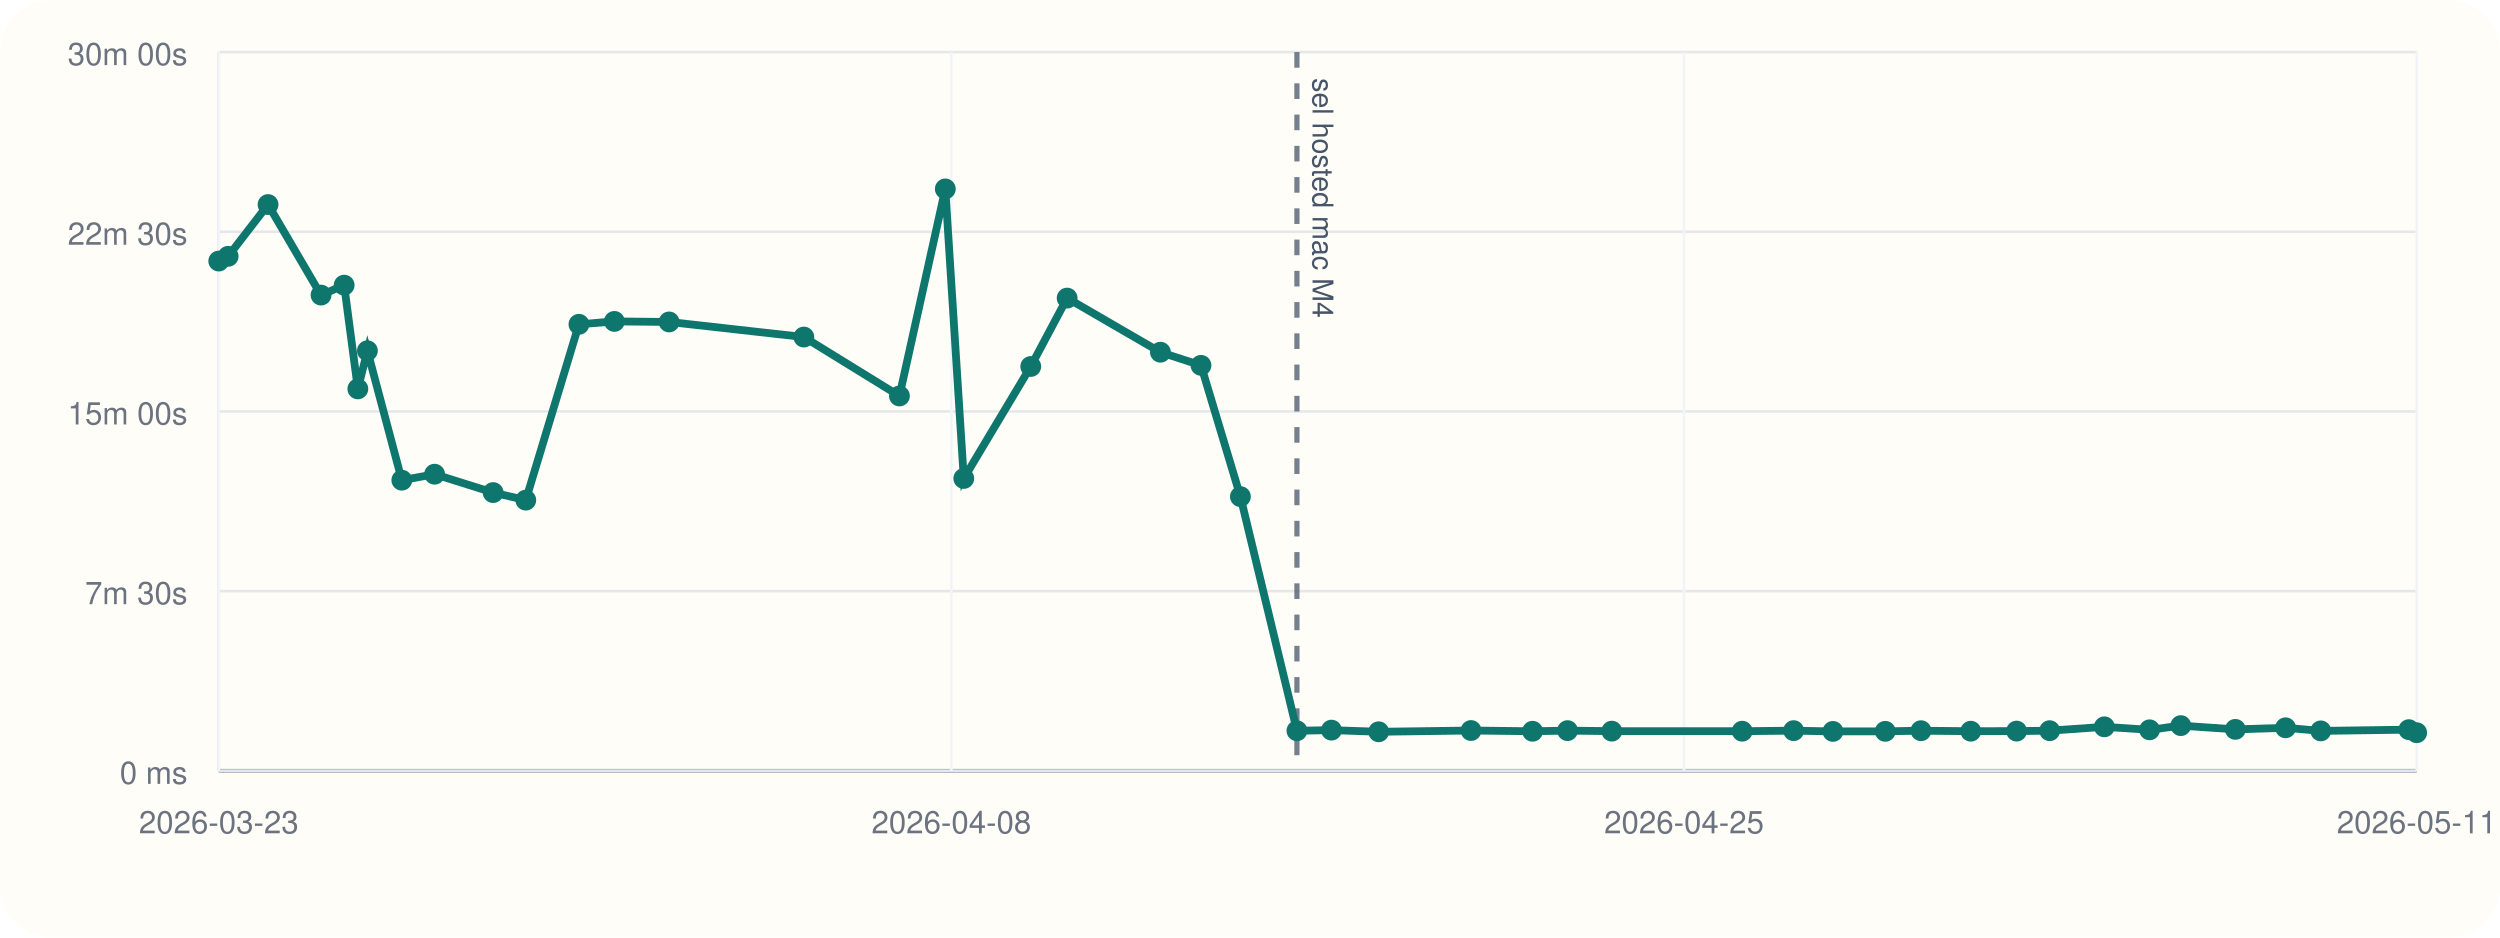
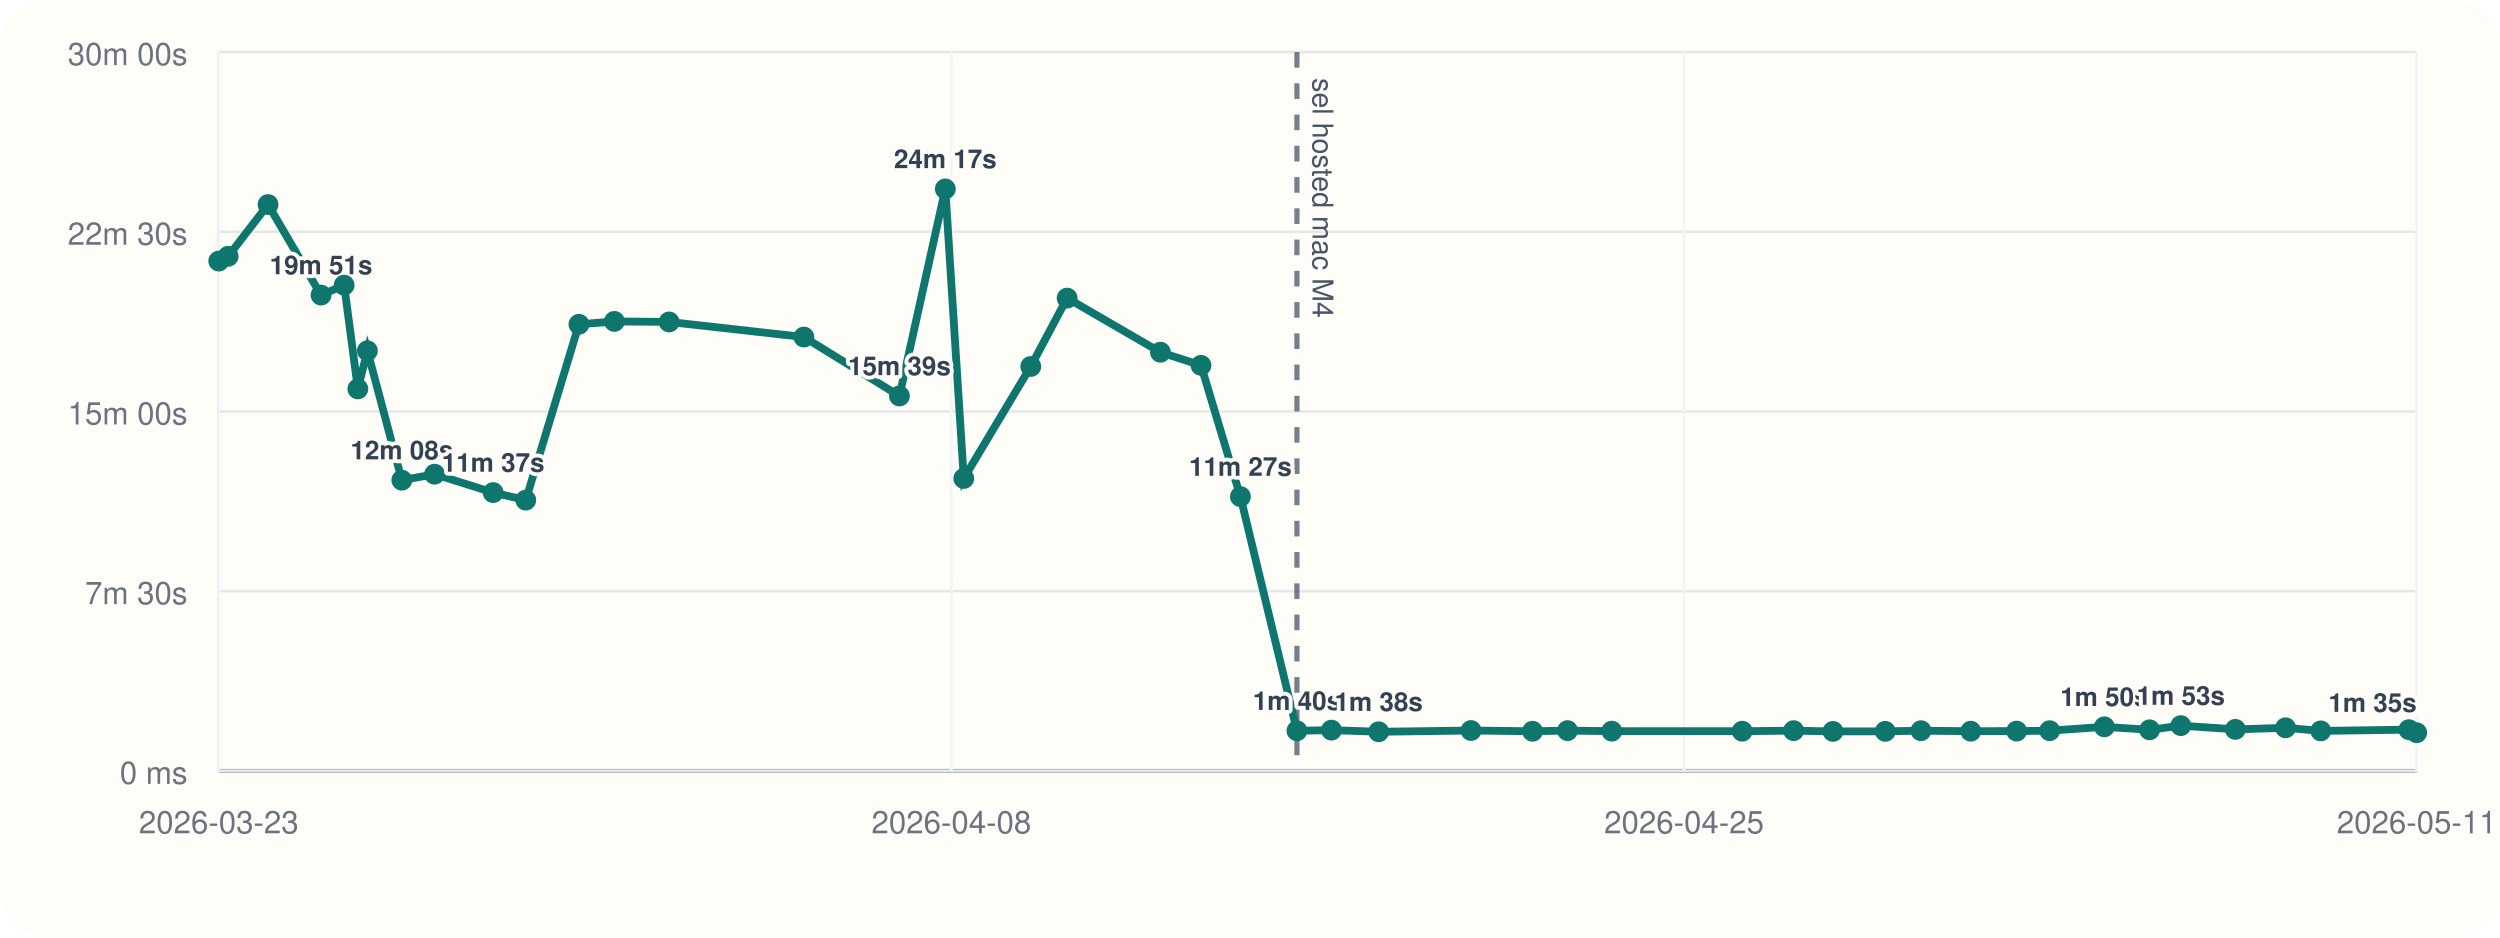
<svg xmlns="http://www.w3.org/2000/svg" viewBox="0 0 960 360">
  <rect width="960" height="360" rx="20" fill="#fffdf7" />
  <line x1="84" y1="296" x2="928" y2="296" stroke="#cbd5e1" stroke-width="1" />
  <line x1="84" y1="20" x2="84" y2="296" stroke="#cbd5e1" stroke-width="1" />
  <line x1="84" y1="296.00" x2="928" y2="296.00" stroke="#94a3b8" stroke-width="1.5" />
  <line x1="84" y1="296.00" x2="928" y2="296.00" stroke="#e5e7eb" stroke-width="1" />
  <text x="72" y="301.00" text-anchor="end" font-size="12" font-family="Helvetica, Arial, sans-serif" fill="#6b7280">0 ms</text>
  <line x1="84" y1="227.00" x2="928" y2="227.00" stroke="#e5e7eb" stroke-width="1" />
  <text x="72" y="232.00" text-anchor="end" font-size="12" font-family="Helvetica, Arial, sans-serif" fill="#6b7280">7m 30s</text>
  <line x1="84" y1="158.00" x2="928" y2="158.00" stroke="#e5e7eb" stroke-width="1" />
  <text x="72" y="163.00" text-anchor="end" font-size="12" font-family="Helvetica, Arial, sans-serif" fill="#6b7280">15m 00s</text>
  <line x1="84" y1="89.00" x2="928" y2="89.00" stroke="#e5e7eb" stroke-width="1" />
  <text x="72" y="94.00" text-anchor="end" font-size="12" font-family="Helvetica, Arial, sans-serif" fill="#6b7280">22m 30s</text>
  <line x1="84" y1="20.00" x2="928" y2="20.00" stroke="#e5e7eb" stroke-width="1" />
  <text x="72" y="25.00" text-anchor="end" font-size="12" font-family="Helvetica, Arial, sans-serif" fill="#6b7280">30m 00s</text>
  <line x1="84.00" y1="20" x2="84.00" y2="296" stroke="#f1f5f9" stroke-width="1" />
  <text x="84.00" y="320" text-anchor="middle" font-size="12" font-family="Helvetica, Arial, sans-serif" fill="#6b7280">2026-03-23</text>
  <line x1="365.33" y1="20" x2="365.33" y2="296" stroke="#f1f5f9" stroke-width="1" />
  <text x="365.33" y="320" text-anchor="middle" font-size="12" font-family="Helvetica, Arial, sans-serif" fill="#6b7280">2026-04-08</text>
  <line x1="646.67" y1="20" x2="646.67" y2="296" stroke="#f1f5f9" stroke-width="1" />
  <text x="646.67" y="320" text-anchor="middle" font-size="12" font-family="Helvetica, Arial, sans-serif" fill="#6b7280">2026-04-25</text>
  <line x1="928.00" y1="20" x2="928.00" y2="296" stroke="#f1f5f9" stroke-width="1" />
  <text x="928.00" y="320" text-anchor="middle" font-size="12" font-family="Helvetica, Arial, sans-serif" fill="#6b7280">2026-05-11</text>
  <line x1="498.02" y1="20" x2="498.02" y2="296" stroke="#475569" stroke-width="2" stroke-dasharray="6 6" opacity="0.75" />
  <text x="504.02" y="30" transform="rotate(90 504.02 30)" font-size="11" font-family="Helvetica, Arial, sans-serif" fill="#475569">sel hosted mac M4</text>
  <polyline fill="none" stroke="#0f766e" stroke-width="3" points="84.00,100.25 87.60,98.43 102.93,78.55 123.28,113.31 132.15,109.50 137.41,149.33 141.08,134.69 154.30,184.39 166.88,182.09 189.36,189.15 201.90,192.05 222.31,124.53 235.92,123.42 256.94,123.63 308.68,129.43 345.38,152.05 363.00,72.55 370.09,183.73 395.81,140.73 409.78,114.47 445.60,135.25 461.18,140.30 476.32,190.70 498.02,280.61 511.28,280.37 529.41,281.00 564.87,280.52 588.50,280.80 601.93,280.56 618.94,280.76 669.00,280.78 688.75,280.57 703.85,280.86 723.94,280.83 737.65,280.59 756.78,280.78 774.37,280.74 787.07,280.58 808.07,279.10 825.43,280.25 837.42,278.64 858.37,280.08 877.66,279.47 891.17,280.66 925.00,280.19 928.00,281.36" />
  <circle cx="84.00" cy="100.25" r="4" fill="#0f766e" />
  <circle cx="87.60" cy="98.43" r="4" fill="#0f766e" />
  <circle cx="102.93" cy="78.55" r="4" fill="#0f766e" />
  <circle cx="123.28" cy="113.31" r="4" fill="#0f766e" />
+   <text x="123.28" y="105.31" text-anchor="middle" font-size="10" font-family="Helvetica, Arial, sans-serif" font-weight="600" paint-order="stroke" stroke="#fffdf7" stroke-width="3" stroke-linejoin="round" fill="#334155">19m 51s</text>
  <circle cx="132.15" cy="109.50" r="4" fill="#0f766e" />
  <circle cx="137.41" cy="149.33" r="4" fill="#0f766e" />
  <circle cx="141.08" cy="134.69" r="4" fill="#0f766e" />
  <circle cx="154.30" cy="184.39" r="4" fill="#0f766e" />
+   <text x="154.30" y="176.39" text-anchor="middle" font-size="10" font-family="Helvetica, Arial, sans-serif" font-weight="600" paint-order="stroke" stroke="#fffdf7" stroke-width="3" stroke-linejoin="round" fill="#334155">12m 08s</text>
  <circle cx="166.88" cy="182.09" r="4" fill="#0f766e" />
  <circle cx="189.36" cy="189.15" r="4" fill="#0f766e" />
+   <text x="189.36" y="181.15" text-anchor="middle" font-size="10" font-family="Helvetica, Arial, sans-serif" font-weight="600" paint-order="stroke" stroke="#fffdf7" stroke-width="3" stroke-linejoin="round" fill="#334155">11m 37s</text>
  <circle cx="201.90" cy="192.05" r="4" fill="#0f766e" />
  <circle cx="222.31" cy="124.53" r="4" fill="#0f766e" />
  <circle cx="235.92" cy="123.42" r="4" fill="#0f766e" />
  <circle cx="256.94" cy="123.63" r="4" fill="#0f766e" />
  <circle cx="308.68" cy="129.43" r="4" fill="#0f766e" />
  <circle cx="345.38" cy="152.05" r="4" fill="#0f766e" />
+   <text x="345.38" y="144.05" text-anchor="middle" font-size="10" font-family="Helvetica, Arial, sans-serif" font-weight="600" paint-order="stroke" stroke="#fffdf7" stroke-width="3" stroke-linejoin="round" fill="#334155">15m 39s</text>
  <circle cx="363.00" cy="72.55" r="4" fill="#0f766e" />
+   <text x="363.00" y="64.55" text-anchor="middle" font-size="10" font-family="Helvetica, Arial, sans-serif" font-weight="600" paint-order="stroke" stroke="#fffdf7" stroke-width="3" stroke-linejoin="round" fill="#334155">24m 17s</text>
  <circle cx="370.09" cy="183.73" r="4" fill="#0f766e" />
  <circle cx="395.81" cy="140.73" r="4" fill="#0f766e" />
  <circle cx="409.78" cy="114.47" r="4" fill="#0f766e" />
  <circle cx="445.60" cy="135.25" r="4" fill="#0f766e" />
  <circle cx="461.18" cy="140.30" r="4" fill="#0f766e" />
  <circle cx="476.32" cy="190.70" r="4" fill="#0f766e" />
+   <text x="476.32" y="182.70" text-anchor="middle" font-size="10" font-family="Helvetica, Arial, sans-serif" font-weight="600" paint-order="stroke" stroke="#fffdf7" stroke-width="3" stroke-linejoin="round" fill="#334155">11m 27s</text>
  <circle cx="498.02" cy="280.61" r="4" fill="#0f766e" />
+   <text x="498.02" y="272.61" text-anchor="middle" font-size="10" font-family="Helvetica, Arial, sans-serif" font-weight="600" paint-order="stroke" stroke="#fffdf7" stroke-width="3" stroke-linejoin="round" fill="#334155">1m 40s</text>
  <circle cx="511.28" cy="280.37" r="4" fill="#0f766e" />
  <circle cx="529.41" cy="281.00" r="4" fill="#0f766e" />
+   <text x="529.41" y="273.00" text-anchor="middle" font-size="10" font-family="Helvetica, Arial, sans-serif" font-weight="600" paint-order="stroke" stroke="#fffdf7" stroke-width="3" stroke-linejoin="round" fill="#334155">1m 38s</text>
  <circle cx="564.87" cy="280.52" r="4" fill="#0f766e" />
  <circle cx="588.50" cy="280.80" r="4" fill="#0f766e" />
  <circle cx="601.93" cy="280.56" r="4" fill="#0f766e" />
  <circle cx="618.94" cy="280.76" r="4" fill="#0f766e" />
  <circle cx="669.00" cy="280.78" r="4" fill="#0f766e" />
  <circle cx="688.75" cy="280.57" r="4" fill="#0f766e" />
  <circle cx="703.85" cy="280.86" r="4" fill="#0f766e" />
  <circle cx="723.94" cy="280.83" r="4" fill="#0f766e" />
  <circle cx="737.65" cy="280.59" r="4" fill="#0f766e" />
  <circle cx="756.78" cy="280.78" r="4" fill="#0f766e" />
  <circle cx="774.37" cy="280.74" r="4" fill="#0f766e" />
  <circle cx="787.07" cy="280.58" r="4" fill="#0f766e" />
  <circle cx="808.07" cy="279.10" r="4" fill="#0f766e" />
+   <text x="808.07" y="271.10" text-anchor="middle" font-size="10" font-family="Helvetica, Arial, sans-serif" font-weight="600" paint-order="stroke" stroke="#fffdf7" stroke-width="3" stroke-linejoin="round" fill="#334155">1m 50s</text>
  <circle cx="825.43" cy="280.25" r="4" fill="#0f766e" />
  <circle cx="837.42" cy="278.64" r="4" fill="#0f766e" />
+   <text x="837.42" y="270.64" text-anchor="middle" font-size="10" font-family="Helvetica, Arial, sans-serif" font-weight="600" paint-order="stroke" stroke="#fffdf7" stroke-width="3" stroke-linejoin="round" fill="#334155">1m 53s</text>
  <circle cx="858.37" cy="280.08" r="4" fill="#0f766e" />
  <circle cx="877.66" cy="279.47" r="4" fill="#0f766e" />
  <circle cx="891.17" cy="280.66" r="4" fill="#0f766e" />
  <circle cx="925.00" cy="280.19" r="4" fill="#0f766e" />
  <circle cx="928.00" cy="281.36" r="4" fill="#0f766e" />
+   <text x="928.00" y="273.36" text-anchor="end" font-size="10" font-family="Helvetica, Arial, sans-serif" font-weight="600" paint-order="stroke" stroke="#fffdf7" stroke-width="3" stroke-linejoin="round" fill="#334155">1m 35s</text>
</svg>
